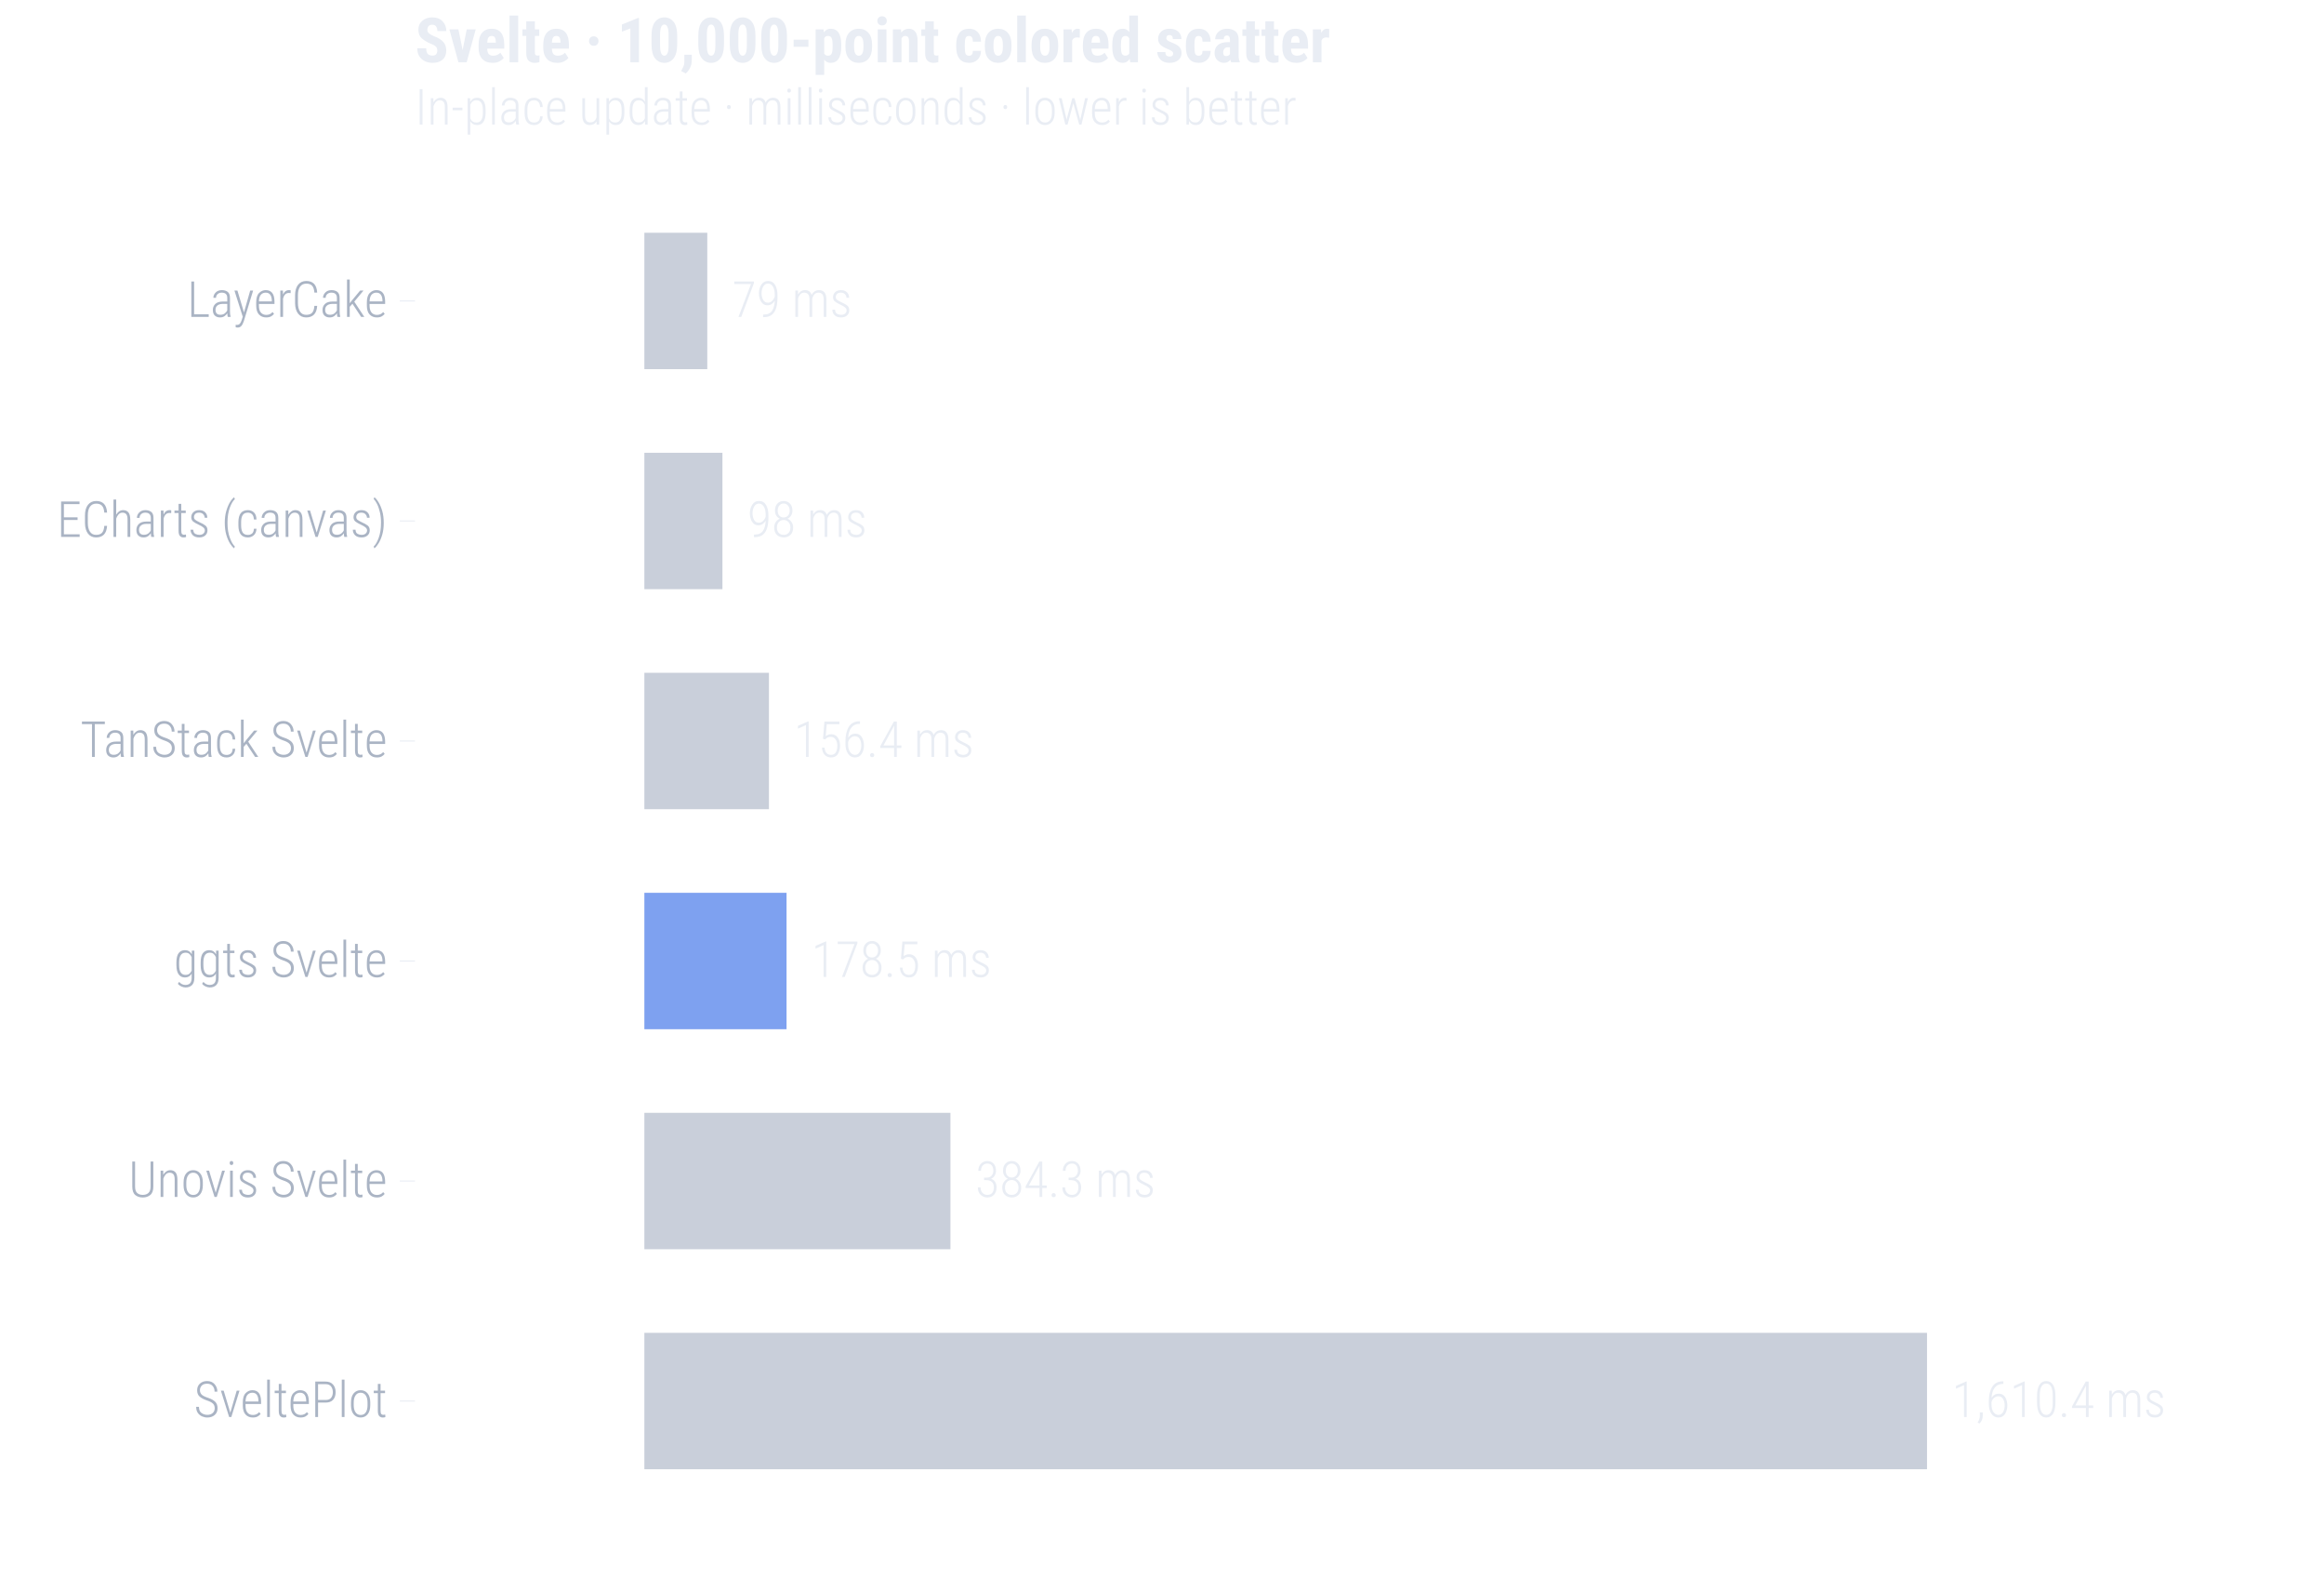
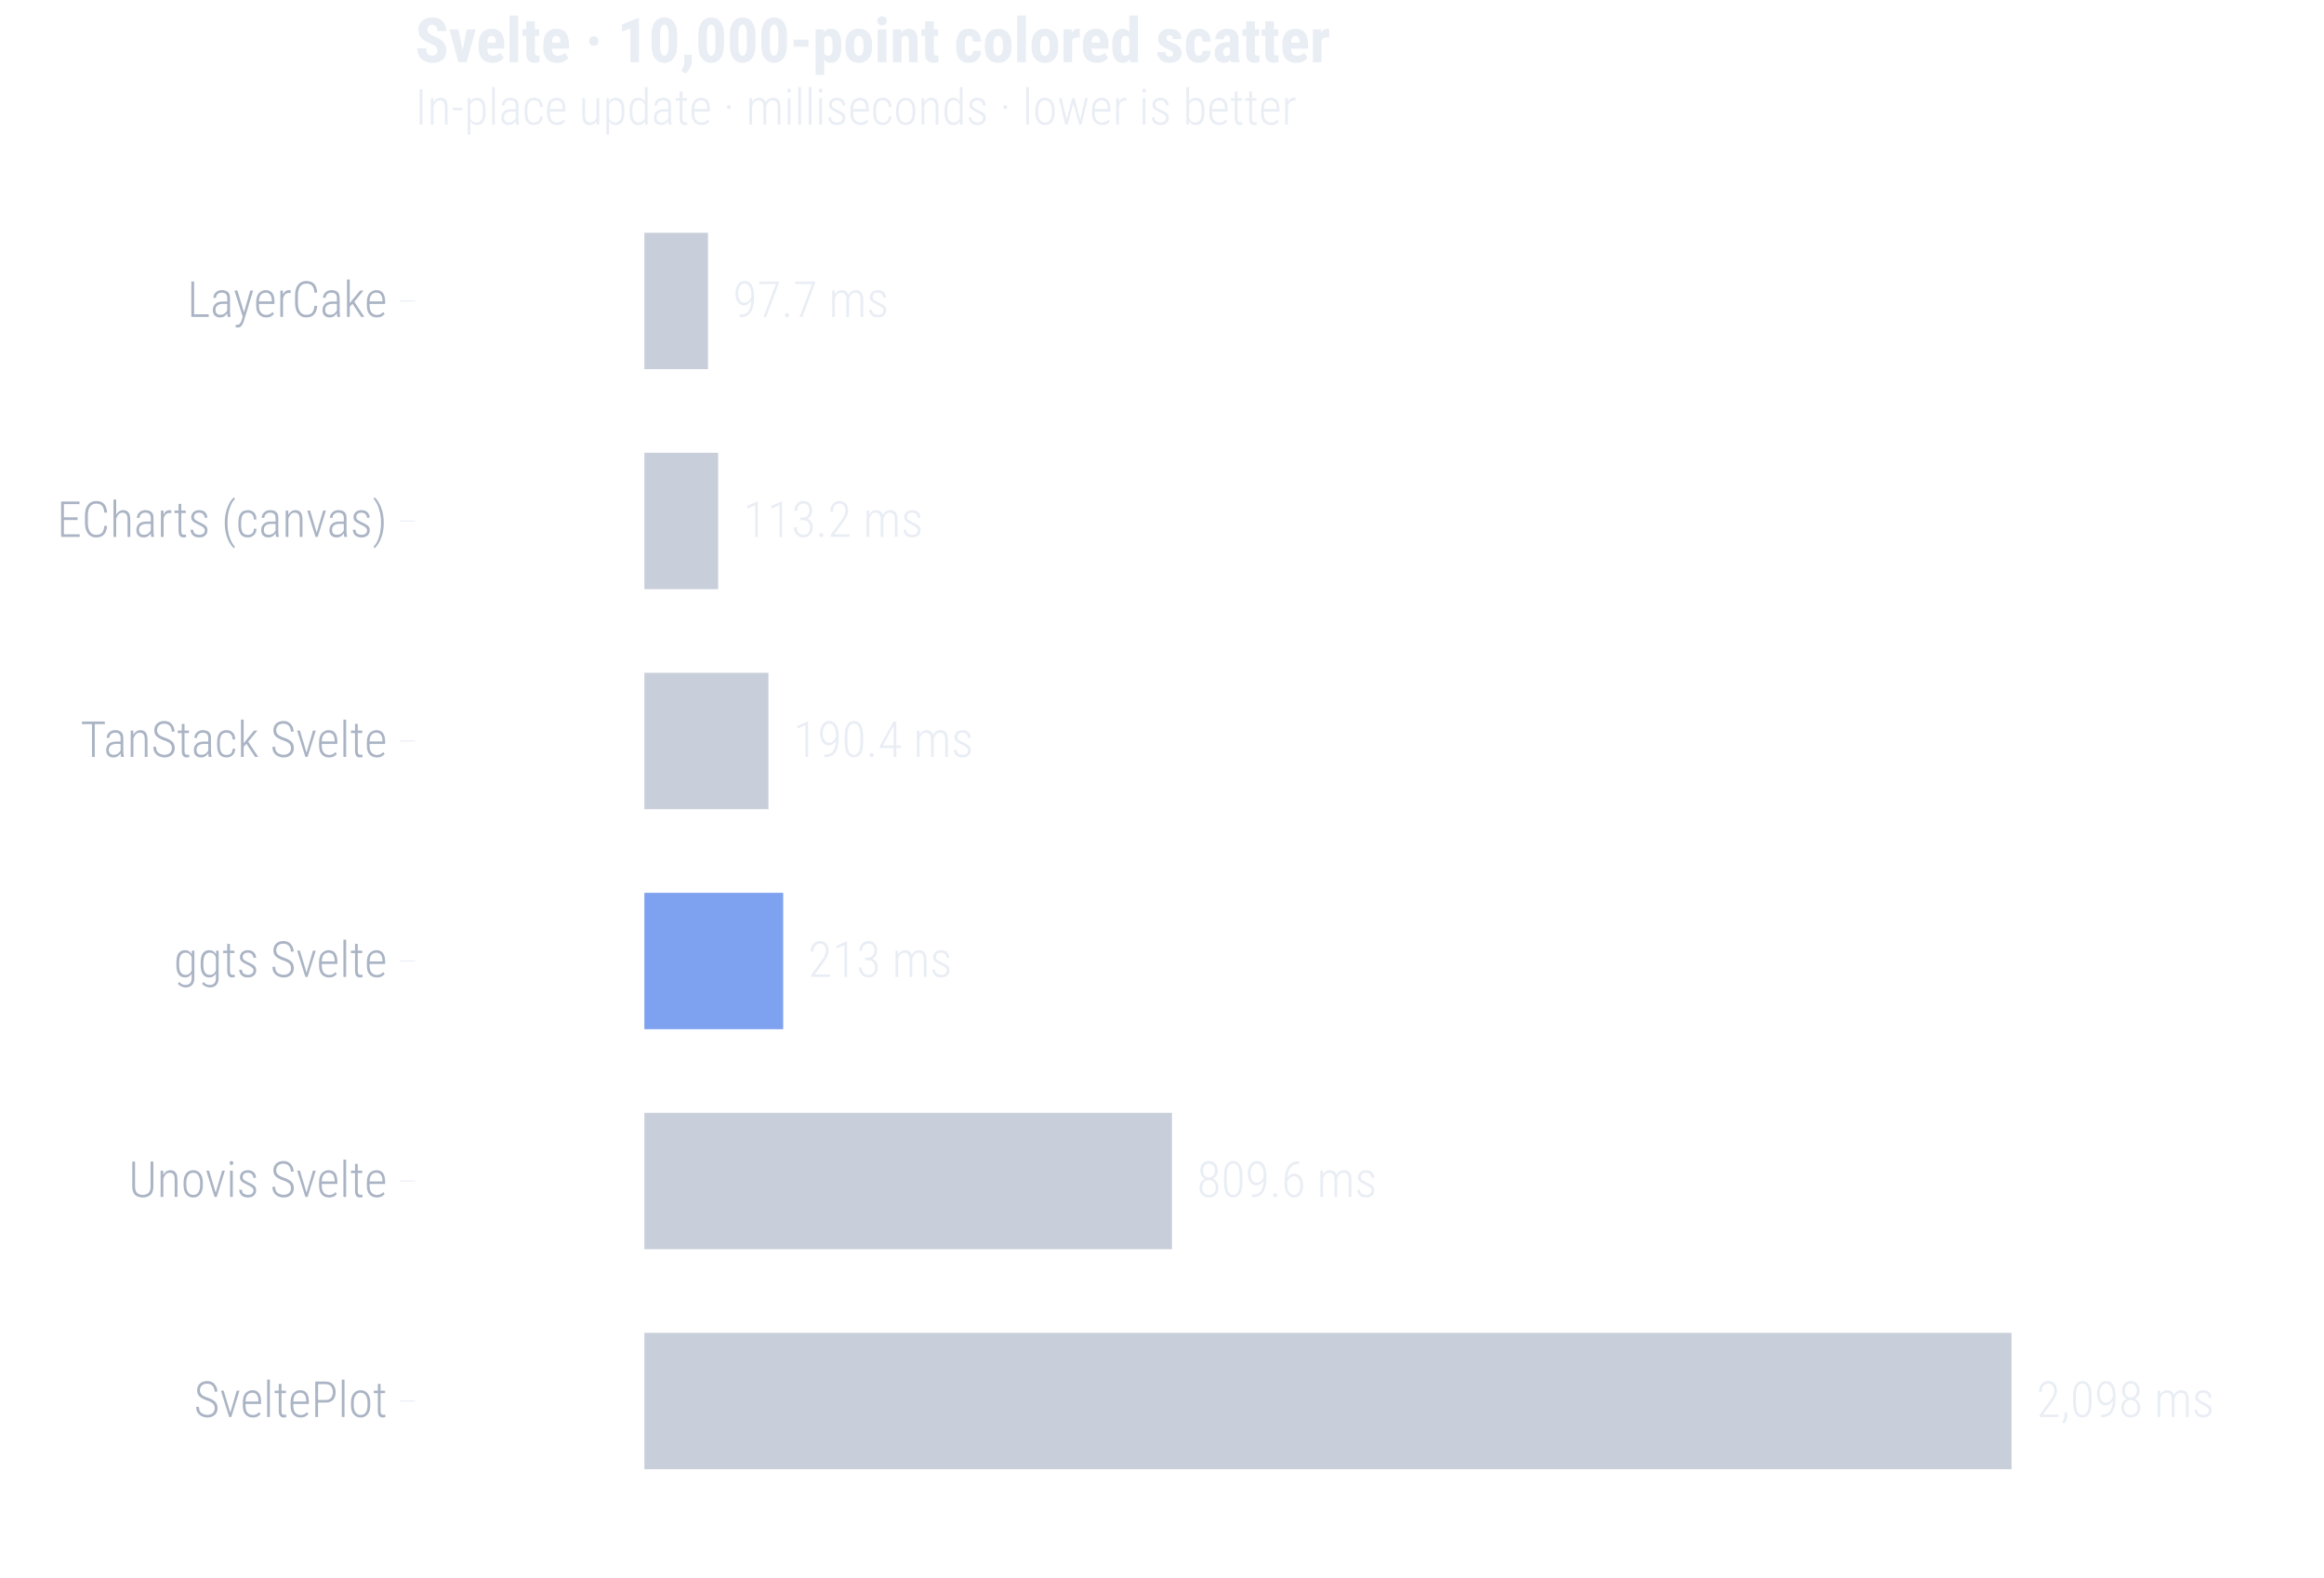
- <svg xmlns="http://www.w3.org/2000/svg" width="560" height="380" viewBox="0 0 560 380" role="img" aria-label="Svelte · 10,000-point colored scatter. In-place update · milliseconds · lower is better. LayerCake: 79 ms; ECharts (canvas): 98 ms; TanStack Svelte: 156.4 ms; ggts Svelte: 178.5 ms; Unovis Svelte: 384.3 ms; SveltePlot: 1,610.4 ms." class="gg-plot" font-family="&quot;Roboto Condensed&quot;, &quot;Arial Narrow&quot;, Arial, sans-serif" font-size="11" font-weight="300" text-rendering="optimizeLegibility" shape-rendering="geometricPrecision">
+ <svg xmlns="http://www.w3.org/2000/svg" width="560" height="380" viewBox="0 0 560 380" role="img" aria-label="Svelte · 10,000-point colored scatter. In-place update · milliseconds · lower is better. LayerCake: 97.7 ms; ECharts (canvas): 113.2 ms; TanStack Svelte: 190.4 ms; ggts Svelte: 213 ms; Unovis Svelte: 809.6 ms; SveltePlot: 2,098 ms." class="gg-plot" font-family="&quot;Roboto Condensed&quot;, &quot;Arial Narrow&quot;, Arial, sans-serif" font-size="11" font-weight="300" text-rendering="optimizeLegibility" shape-rendering="geometricPrecision">
  <rect class="gg-paper" width="560" height="380" fill="var(--gg-paper, transparent)" />
  <text class="gg-title" x="100" y="15" font-size="15" font-weight="700" fill="var(--gg-ink, #e9edf4)">Svelte · 10,000-point colored scatter</text>
  <text class="gg-subtitle" x="100" y="30" font-size="12" font-weight="300" fill="var(--gg-ink, #e9edf4)">In-place update · milliseconds · lower is better</text>
  <defs>
    <clipPath id="gg-clip-0">
      <rect width="456" height="318" />
    </clipPath>
  </defs>
  <g class="gg-panel" data-panel="0" transform="translate(100,46)">
    <rect class="gg-panel-background" width="456" height="318" fill="var(--gg-panel, transparent)" />
    <g class="gg-grid" stroke="var(--gg-grid, transparent)" stroke-width="0.25" vector-effect="non-scaling-stroke">
      <line x1="55.27" y1="0" x2="55.27" y2="318" />
-       <line x1="151.23" y1="0" x2="151.23" y2="318" />
-       <line x1="247.19" y1="0" x2="247.19" y2="318" />
-       <line x1="343.15" y1="0" x2="343.15" y2="318" />
-       <line x1="439.11" y1="0" x2="439.11" y2="318" />
+       <line x1="133.79" y1="0" x2="133.79" y2="318" />
+       <line x1="212.3" y1="0" x2="212.3" y2="318" />
+       <line x1="290.81" y1="0" x2="290.81" y2="318" />
+       <line x1="369.32" y1="0" x2="369.32" y2="318" />
+       <line x1="447.83" y1="0" x2="447.83" y2="318" />
      <line x1="0" y1="26.5" x2="456" y2="26.5" />
      <line x1="0" y1="79.5" x2="456" y2="79.5" />
      <line x1="0" y1="132.5" x2="456" y2="132.5" />
      <line x1="0" y1="185.5" x2="456" y2="185.5" />
      <line x1="0" y1="238.5" x2="456" y2="238.5" />
      <line x1="0" y1="291.5" x2="456" y2="291.5" />
    </g>
    <g class="gg-marks" clip-path="url(#gg-clip-0)">
      <g class="gg-batch gg-rects" data-layer="0">
-         <rect x="55.27" y="10.07" width="15.16" height="32.86" fill="#c9cfda" />
-         <rect x="55.27" y="63.07" width="18.81" height="32.86" fill="#c9cfda" />
-         <rect x="55.27" y="116.07" width="30.02" height="32.86" fill="#c9cfda" />
-         <rect x="55.27" y="169.07" width="34.26" height="32.86" fill="#7ea1f0" />
-         <rect x="55.27" y="222.07" width="73.75" height="32.86" fill="#c9cfda" />
-         <rect x="55.27" y="275.07" width="309.07" height="32.86" fill="#c9cfda" />
+         <rect x="55.27" y="10.07" width="15.34" height="32.86" fill="#c9cfda" />
+         <rect x="55.27" y="63.07" width="17.78" height="32.86" fill="#c9cfda" />
+         <rect x="55.27" y="116.07" width="29.9" height="32.86" fill="#c9cfda" />
+         <rect x="55.27" y="169.07" width="33.45" height="32.86" fill="#7ea1f0" />
+         <rect x="55.27" y="222.07" width="127.13" height="32.86" fill="#c9cfda" />
+         <rect x="55.27" y="275.07" width="329.44" height="32.86" fill="#c9cfda" />
      </g>
      <g class="gg-batch gg-glyphs" data-layer="1" font-size="12" text-anchor="start">
-         <text x="76.43" y="26.5" dy="0.32em" fill="var(--gg-ink, #e9edf4)">79 ms</text>
-         <text x="80.08" y="79.5" dy="0.32em" fill="var(--gg-ink, #e9edf4)">98 ms</text>
-         <text x="91.29" y="132.5" dy="0.32em" fill="var(--gg-ink, #e9edf4)">156.4 ms</text>
-         <text x="95.53" y="185.5" dy="0.32em" fill="var(--gg-ink, #e9edf4)">178.5 ms</text>
-         <text x="135.03" y="238.5" dy="0.32em" fill="var(--gg-ink, #e9edf4)">384.3 ms</text>
-         <text x="370.34" y="291.5" dy="0.32em" fill="var(--gg-ink, #e9edf4)">1,610.4 ms</text>
+         <text x="76.61" y="26.5" dy="0.32em" fill="var(--gg-ink, #e9edf4)">97.7 ms</text>
+         <text x="79.05" y="79.5" dy="0.32em" fill="var(--gg-ink, #e9edf4)">113.2 ms</text>
+         <text x="91.17" y="132.5" dy="0.32em" fill="var(--gg-ink, #e9edf4)">190.4 ms</text>
+         <text x="94.72" y="185.5" dy="0.32em" fill="var(--gg-ink, #e9edf4)">213 ms</text>
+         <text x="188.4" y="238.5" dy="0.32em" fill="var(--gg-ink, #e9edf4)">809.6 ms</text>
+         <text x="390.71" y="291.5" dy="0.32em" fill="var(--gg-ink, #e9edf4)">2,098 ms</text>
      </g>
    </g>
    <rect class="gg-panel-border" width="456" height="318" fill="none" stroke="var(--gg-panelBorder, transparent)" stroke-width="0.5" vector-effect="non-scaling-stroke" />
  </g>
  <g class="gg-axis gg-axis-y" transform="translate(100,46)">
    <g class="gg-tick" transform="translate(0,26.5)">
      <line x2="-3.67" stroke="var(--gg-tickColor, #e9edf4)" stroke-width="0.25" vector-effect="non-scaling-stroke" />
      <text x="-6.67" dy="0.32em" text-anchor="end" fill="var(--gg-axisText, #aab4c4)" font-size="12" font-weight="300">LayerCake</text>
    </g>
    <g class="gg-tick" transform="translate(0,79.5)">
      <line x2="-3.67" stroke="var(--gg-tickColor, #e9edf4)" stroke-width="0.25" vector-effect="non-scaling-stroke" />
      <text x="-6.67" dy="0.32em" text-anchor="end" fill="var(--gg-axisText, #aab4c4)" font-size="12" font-weight="300">ECharts (canvas)</text>
    </g>
    <g class="gg-tick" transform="translate(0,132.5)">
      <line x2="-3.67" stroke="var(--gg-tickColor, #e9edf4)" stroke-width="0.25" vector-effect="non-scaling-stroke" />
      <text x="-6.67" dy="0.32em" text-anchor="end" fill="var(--gg-axisText, #aab4c4)" font-size="12" font-weight="300">TanStack Svelte</text>
    </g>
    <g class="gg-tick" transform="translate(0,185.5)">
      <line x2="-3.67" stroke="var(--gg-tickColor, #e9edf4)" stroke-width="0.25" vector-effect="non-scaling-stroke" />
      <text x="-6.67" dy="0.32em" text-anchor="end" fill="var(--gg-axisText, #aab4c4)" font-size="12" font-weight="300">ggts Svelte</text>
    </g>
    <g class="gg-tick" transform="translate(0,238.5)">
      <line x2="-3.67" stroke="var(--gg-tickColor, #e9edf4)" stroke-width="0.25" vector-effect="non-scaling-stroke" />
      <text x="-6.67" dy="0.32em" text-anchor="end" fill="var(--gg-axisText, #aab4c4)" font-size="12" font-weight="300">Unovis Svelte</text>
    </g>
    <g class="gg-tick" transform="translate(0,291.5)">
      <line x2="-3.67" stroke="var(--gg-tickColor, #e9edf4)" stroke-width="0.25" vector-effect="non-scaling-stroke" />
      <text x="-6.67" dy="0.32em" text-anchor="end" fill="var(--gg-axisText, #aab4c4)" font-size="12" font-weight="300">SveltePlot</text>
    </g>
  </g>
</svg>
